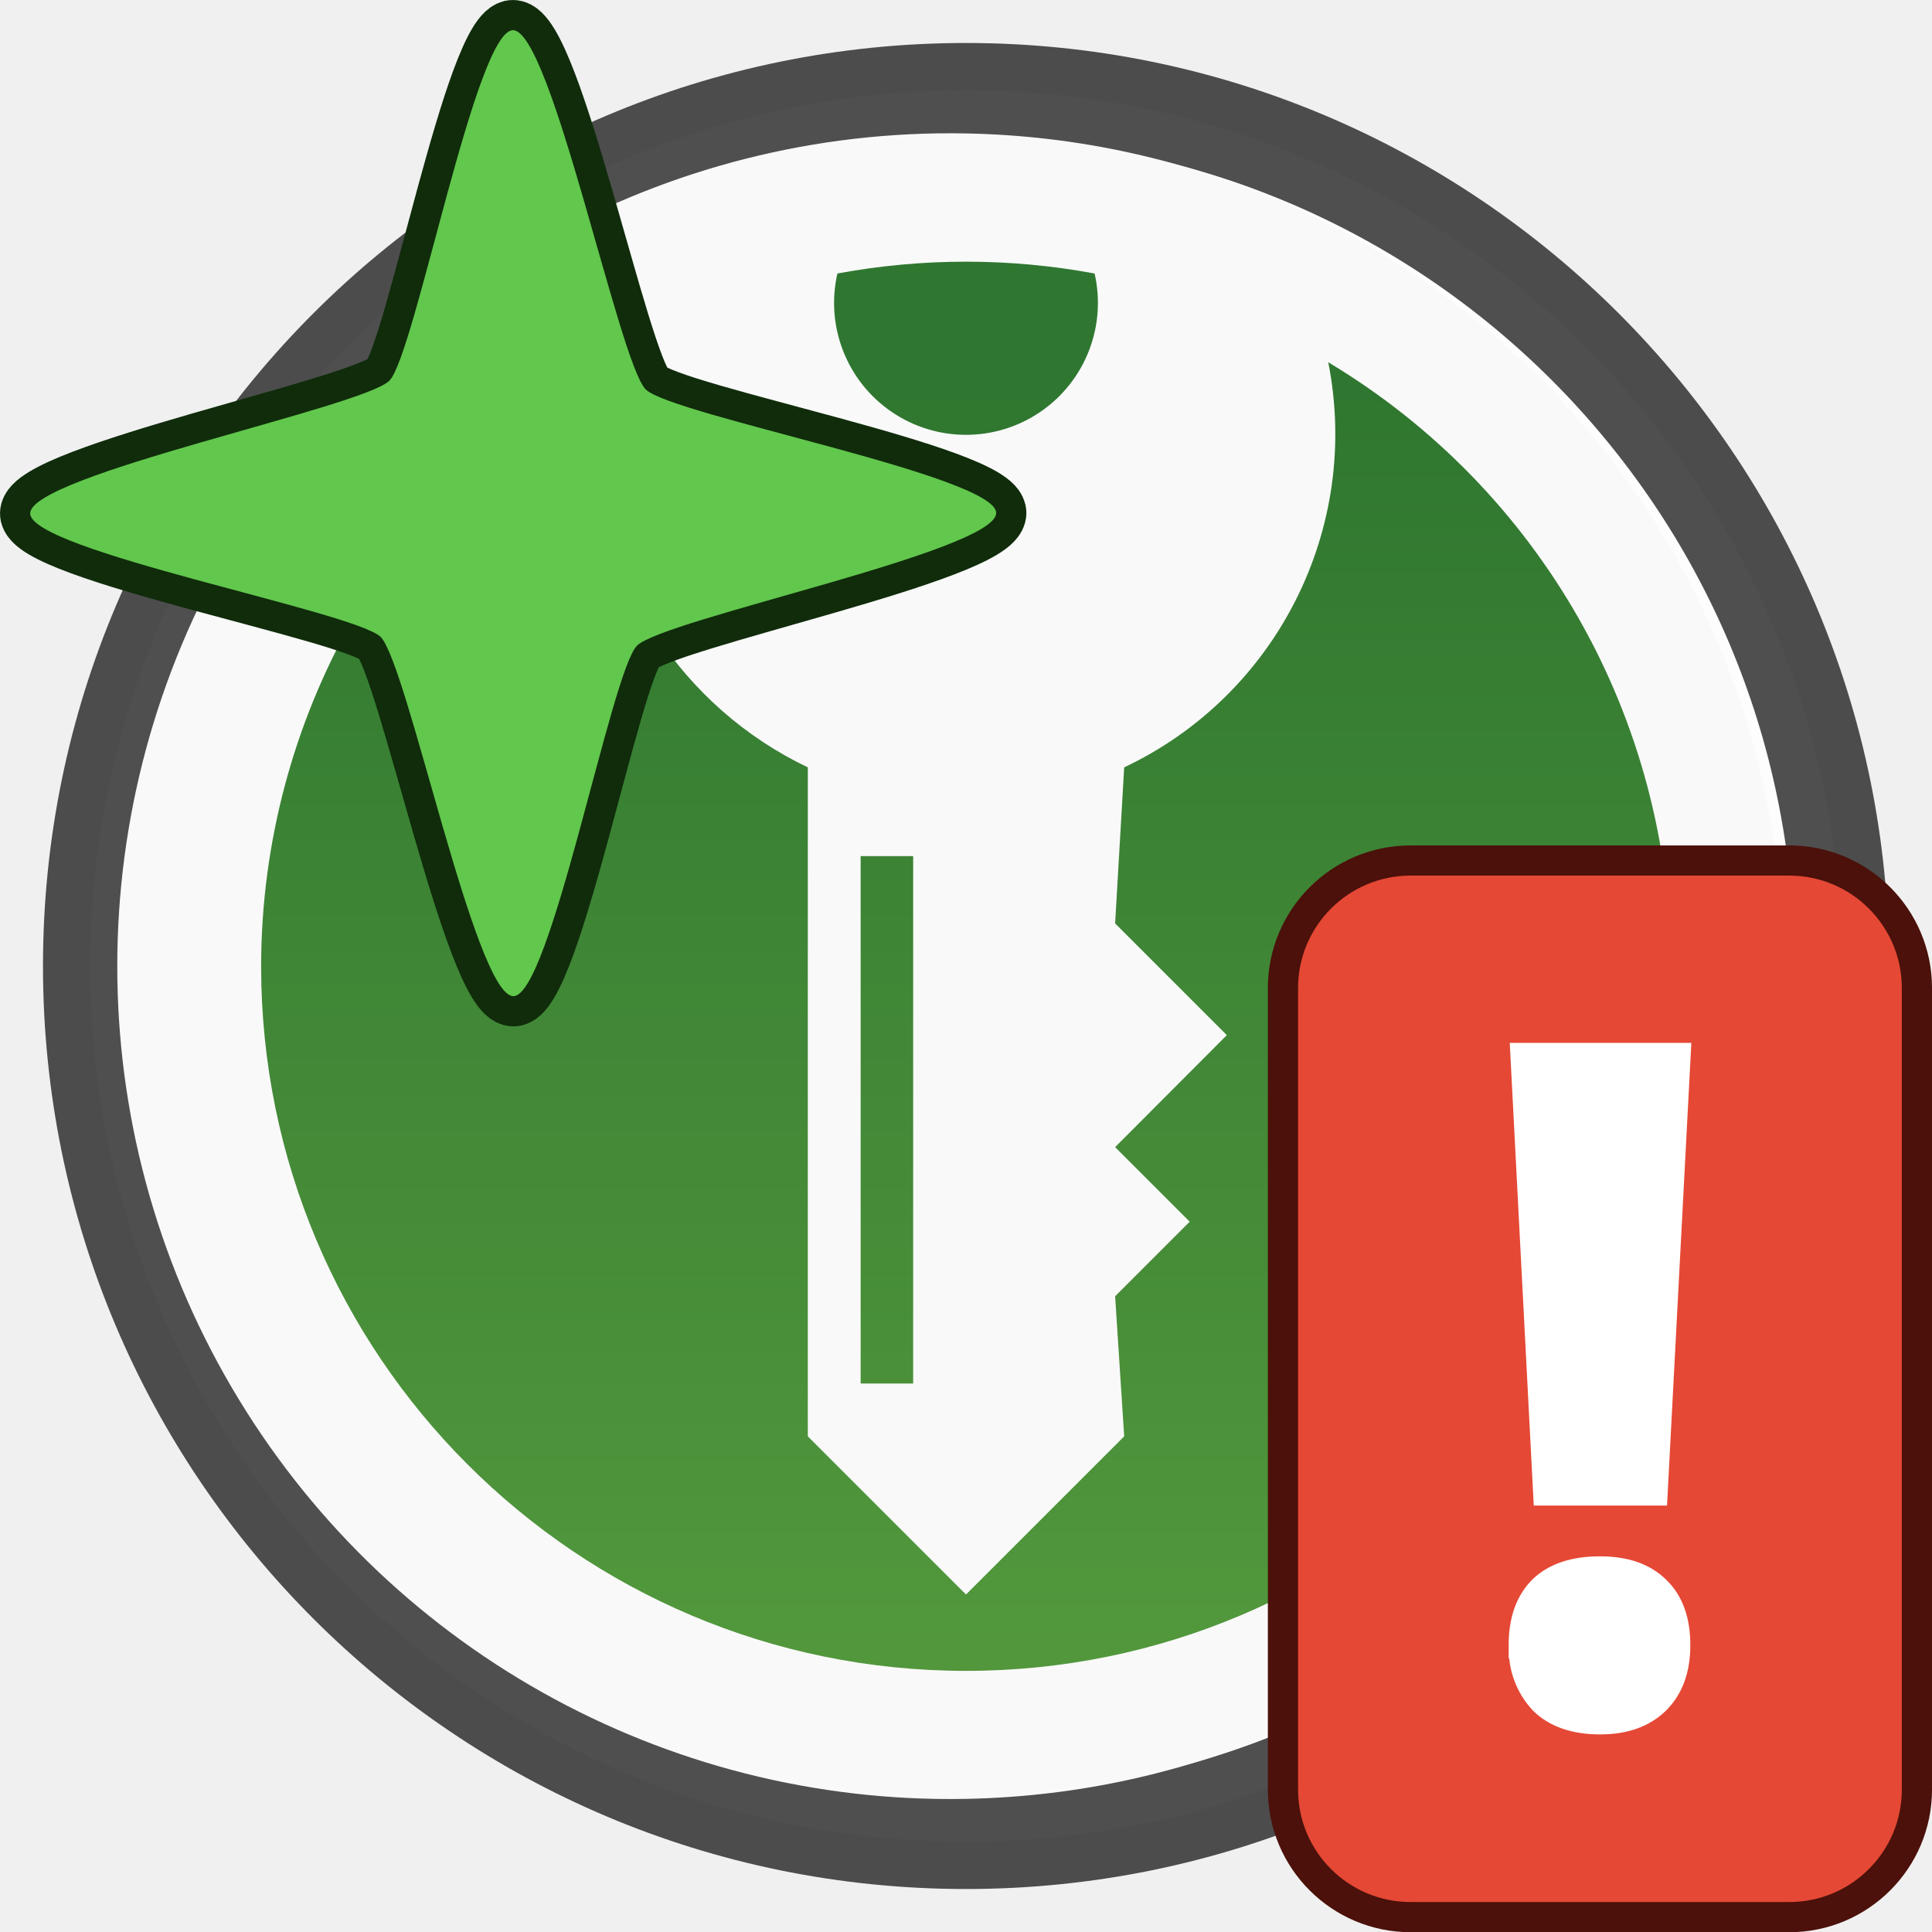
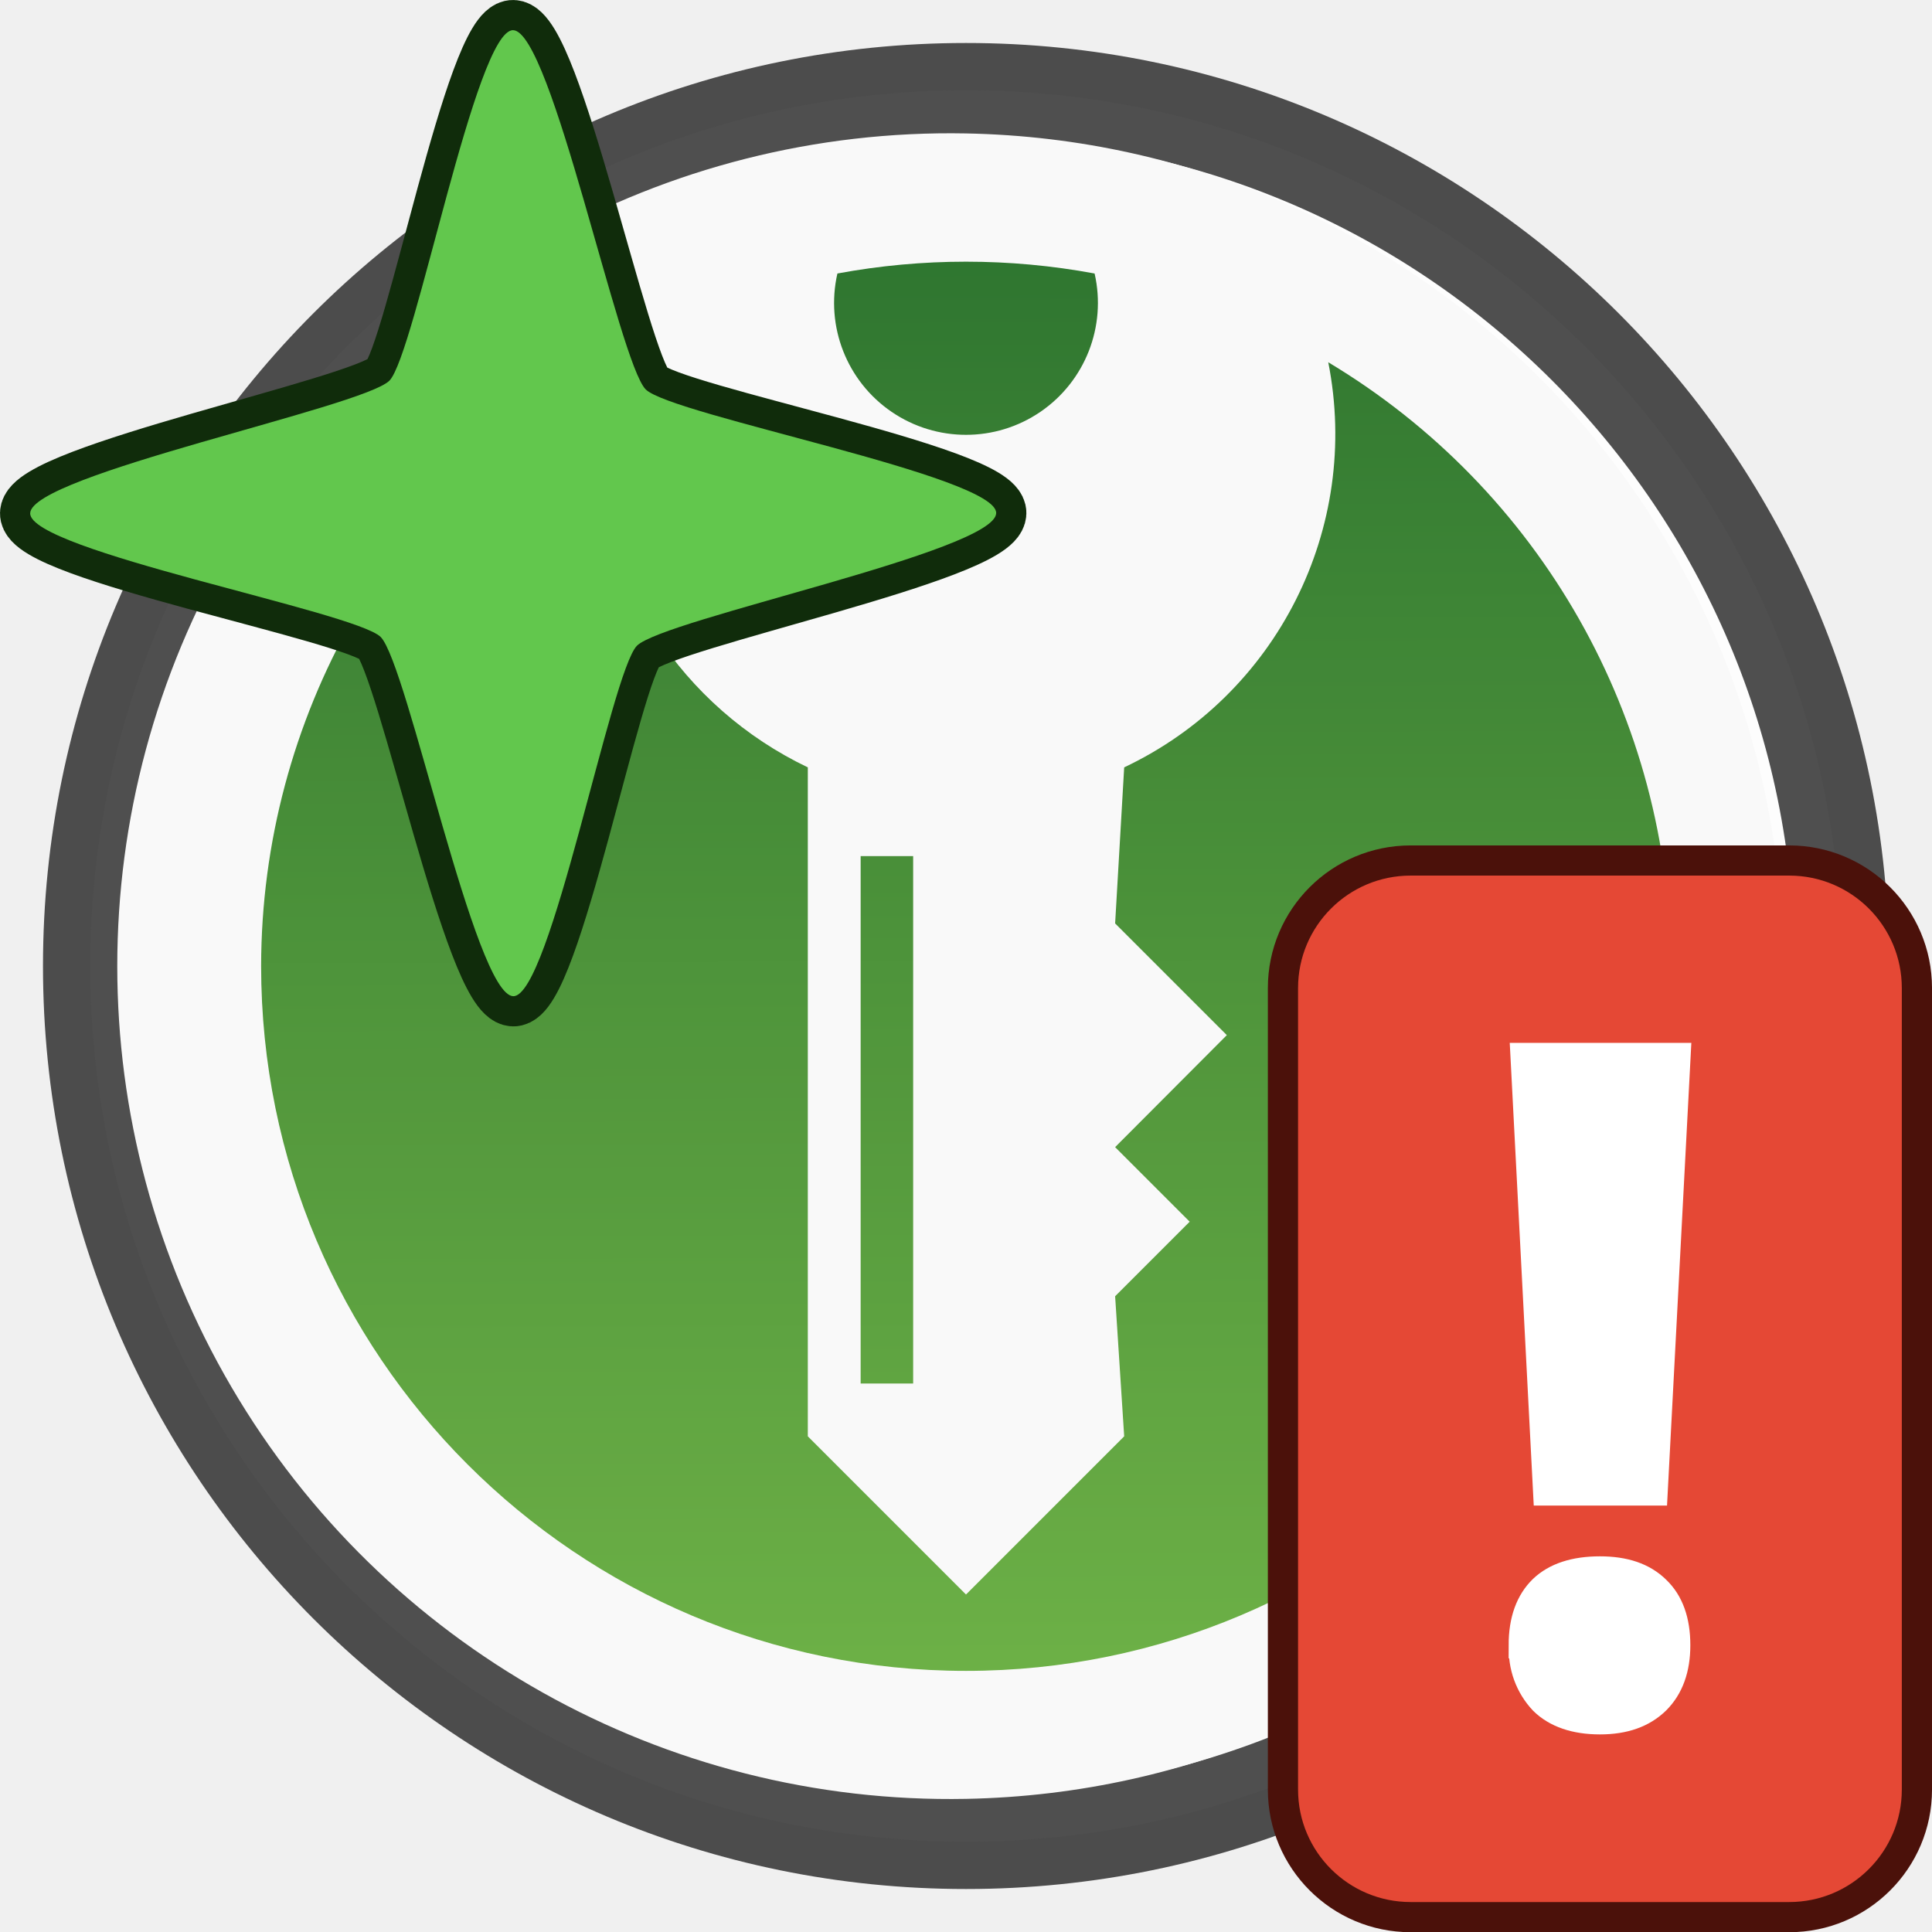
<svg xmlns="http://www.w3.org/2000/svg" xmlns:xlink="http://www.w3.org/1999/xlink" height="64" width="64" viewBox="0 0 64 64" xml:space="preserve">
  <defs>
    <linearGradient id="a">
      <stop offset="0" style="stop-color:#226e23;stop-opacity:1" />
      <stop offset="1" style="stop-color:#63ab3a;stop-opacity:1" />
    </linearGradient>
-     <linearGradient xlink:href="#a" id="b" x1="53.24" y1="12.75" x2="53.24" y2="86.36" gradientUnits="userSpaceOnUse" />
+     <linearGradient xlink:href="#a" id="b" x1="32.5" y1="8.79" x2="32.65" y2="54.87" gradientUnits="userSpaceOnUse" />
  </defs>
  <g style="display:inline">
    <circle r="29.01" style="opacity:.871;fill:#fff;fill-opacity:1;fill-rule:evenodd;stroke:#000;stroke-width:3.132;stroke-linecap:round;stroke-linejoin:round;stroke-miterlimit:4;stroke-dasharray:none;stroke-opacity:.784" cx="32" cy="32" />
    <circle style="opacity:1;fill:none;fill-opacity:1;fill-rule:evenodd;stroke:none;stroke-width:1.5;stroke-linecap:round;stroke-linejoin:round;stroke-miterlimit:4;stroke-dasharray:none;stroke-opacity:1" cx="32" cy="32" r="26.73" />
    <path style="opacity:1;fill:#f9f9f9;fill-opacity:1;fill-rule:evenodd;stroke:none;stroke-width:1.579;stroke-linecap:round;stroke-linejoin:round;stroke-miterlimit:4;stroke-dasharray:none;stroke-opacity:1" d="M32 4.42a27.59 27.59 0 1 0 0 55.17 27.59 27.59 0 0 0 0-55.17Zm0 4.23c1.43 0 2.86.15 4.26.41a4.37 4.37 0 1 1-8.52 0c1.4-.27 2.83-.4 4.26-.4ZM20 12a12.23 12.23 0 0 0 6.75 13.42v22.16L32 52.82l5.24-5.24-.3-4.64 2.47-2.47L36.94 38l3.7-3.71-3.7-3.7.3-5.17A12.22 12.22 0 0 0 44 12a23.35 23.35 0 0 1 11.35 20 23.35 23.35 0 0 1-46.7 0A23.35 23.35 0 0 1 20 12Zm8.5 16.36h1.75v17.47h-1.74V28.36z" />
    <path style="opacity:.94;fill:url(#b);fill-opacity:1;fill-rule:nonzero;stroke:none;stroke-width:.505;stroke-linecap:round;stroke-linejoin:round;stroke-miterlimit:4;stroke-dasharray:none;stroke-opacity:1" d="M36.26 9.06a4.37 4.37 0 1 1-8.52 0 23.35 23.35 0 0 1 8.52 0zm-16.5 5.32c0 4.87 2.87 9.07 7 11.04v22.16L32 52.82l5.24-5.24-.3-4.64 2.47-2.47L36.94 38l3.7-3.71-3.7-3.7.3-5.17A12.22 12.22 0 0 0 44 12a23.35 23.35 0 0 1 11.35 20 23.35 23.35 0 0 1-46.7 0A23.35 23.35 0 0 1 20 12a12.4 12.4 0 0 0-.23 2.38zm8.74 13.98h1.75v17.47h-1.74V28.36z" />
  </g>
  <g stroke="#0c0c0c" stroke-opacity=".8" style="display:inline;stroke-width:1;stroke:#34220a;stroke-opacity:1">
    <g style="display:inline;stroke:#34220a;stroke-width:.846;stroke-opacity:1">
      <path d="M17 33c-1.27-.04-3.5-11-4.39-11.9C11.74 20.25.96 18.24 1 17c.04-1.27 11-3.5 11.9-4.39C13.75 11.74 15.76.96 17 1c1.27.04 3.5 11 4.39 11.9.87.86 11.65 2.87 11.61 4.1-.04 1.27-11 3.5-11.9 4.39-.86.87-2.87 11.65-4.1 11.61z" display="inline" fill="#62c74d" stroke="none" style="display:inline;stroke:#102c0b;stroke-width:2;stroke-dasharray:none;stroke-opacity:1;paint-order:stroke fill markers" />
    </g>
    <g style="display:inline;stroke:#34220a;stroke-width:1;stroke-opacity:1">
      <rect x="39.15" y="22.7" width="20" height="34.04" ry="3.73" display="inline" fill="#e54835" stroke="none" style="display:inline;stroke:#4b110a;stroke-width:2.001;stroke-linecap:round;stroke-linejoin:round;stroke-dasharray:none;stroke-opacity:1;paint-order:stroke fill markers" transform="matrix(1 0 0 .9989 3.85 6.33)" />
      <path d="M54.81 49.44h-3.59l-.75-14.46h5.1zm-4.4 5.06c0-.83.23-1.45.67-1.88.44-.42 1.08-.63 1.92-.63.82 0 1.44.21 1.89.65.45.43.67 1.05.67 1.86 0 .78-.22 1.4-.67 1.85-.46.45-1.08.67-1.89.67-.82 0-1.46-.22-1.9-.65a2.5 2.5 0 0 1-.68-1.87z" display="inline" fill="#fff" stroke="#fff" style="display:inline;stroke:#fff;stroke-width:.869;stroke-opacity:1" />
    </g>
  </g>
</svg>
